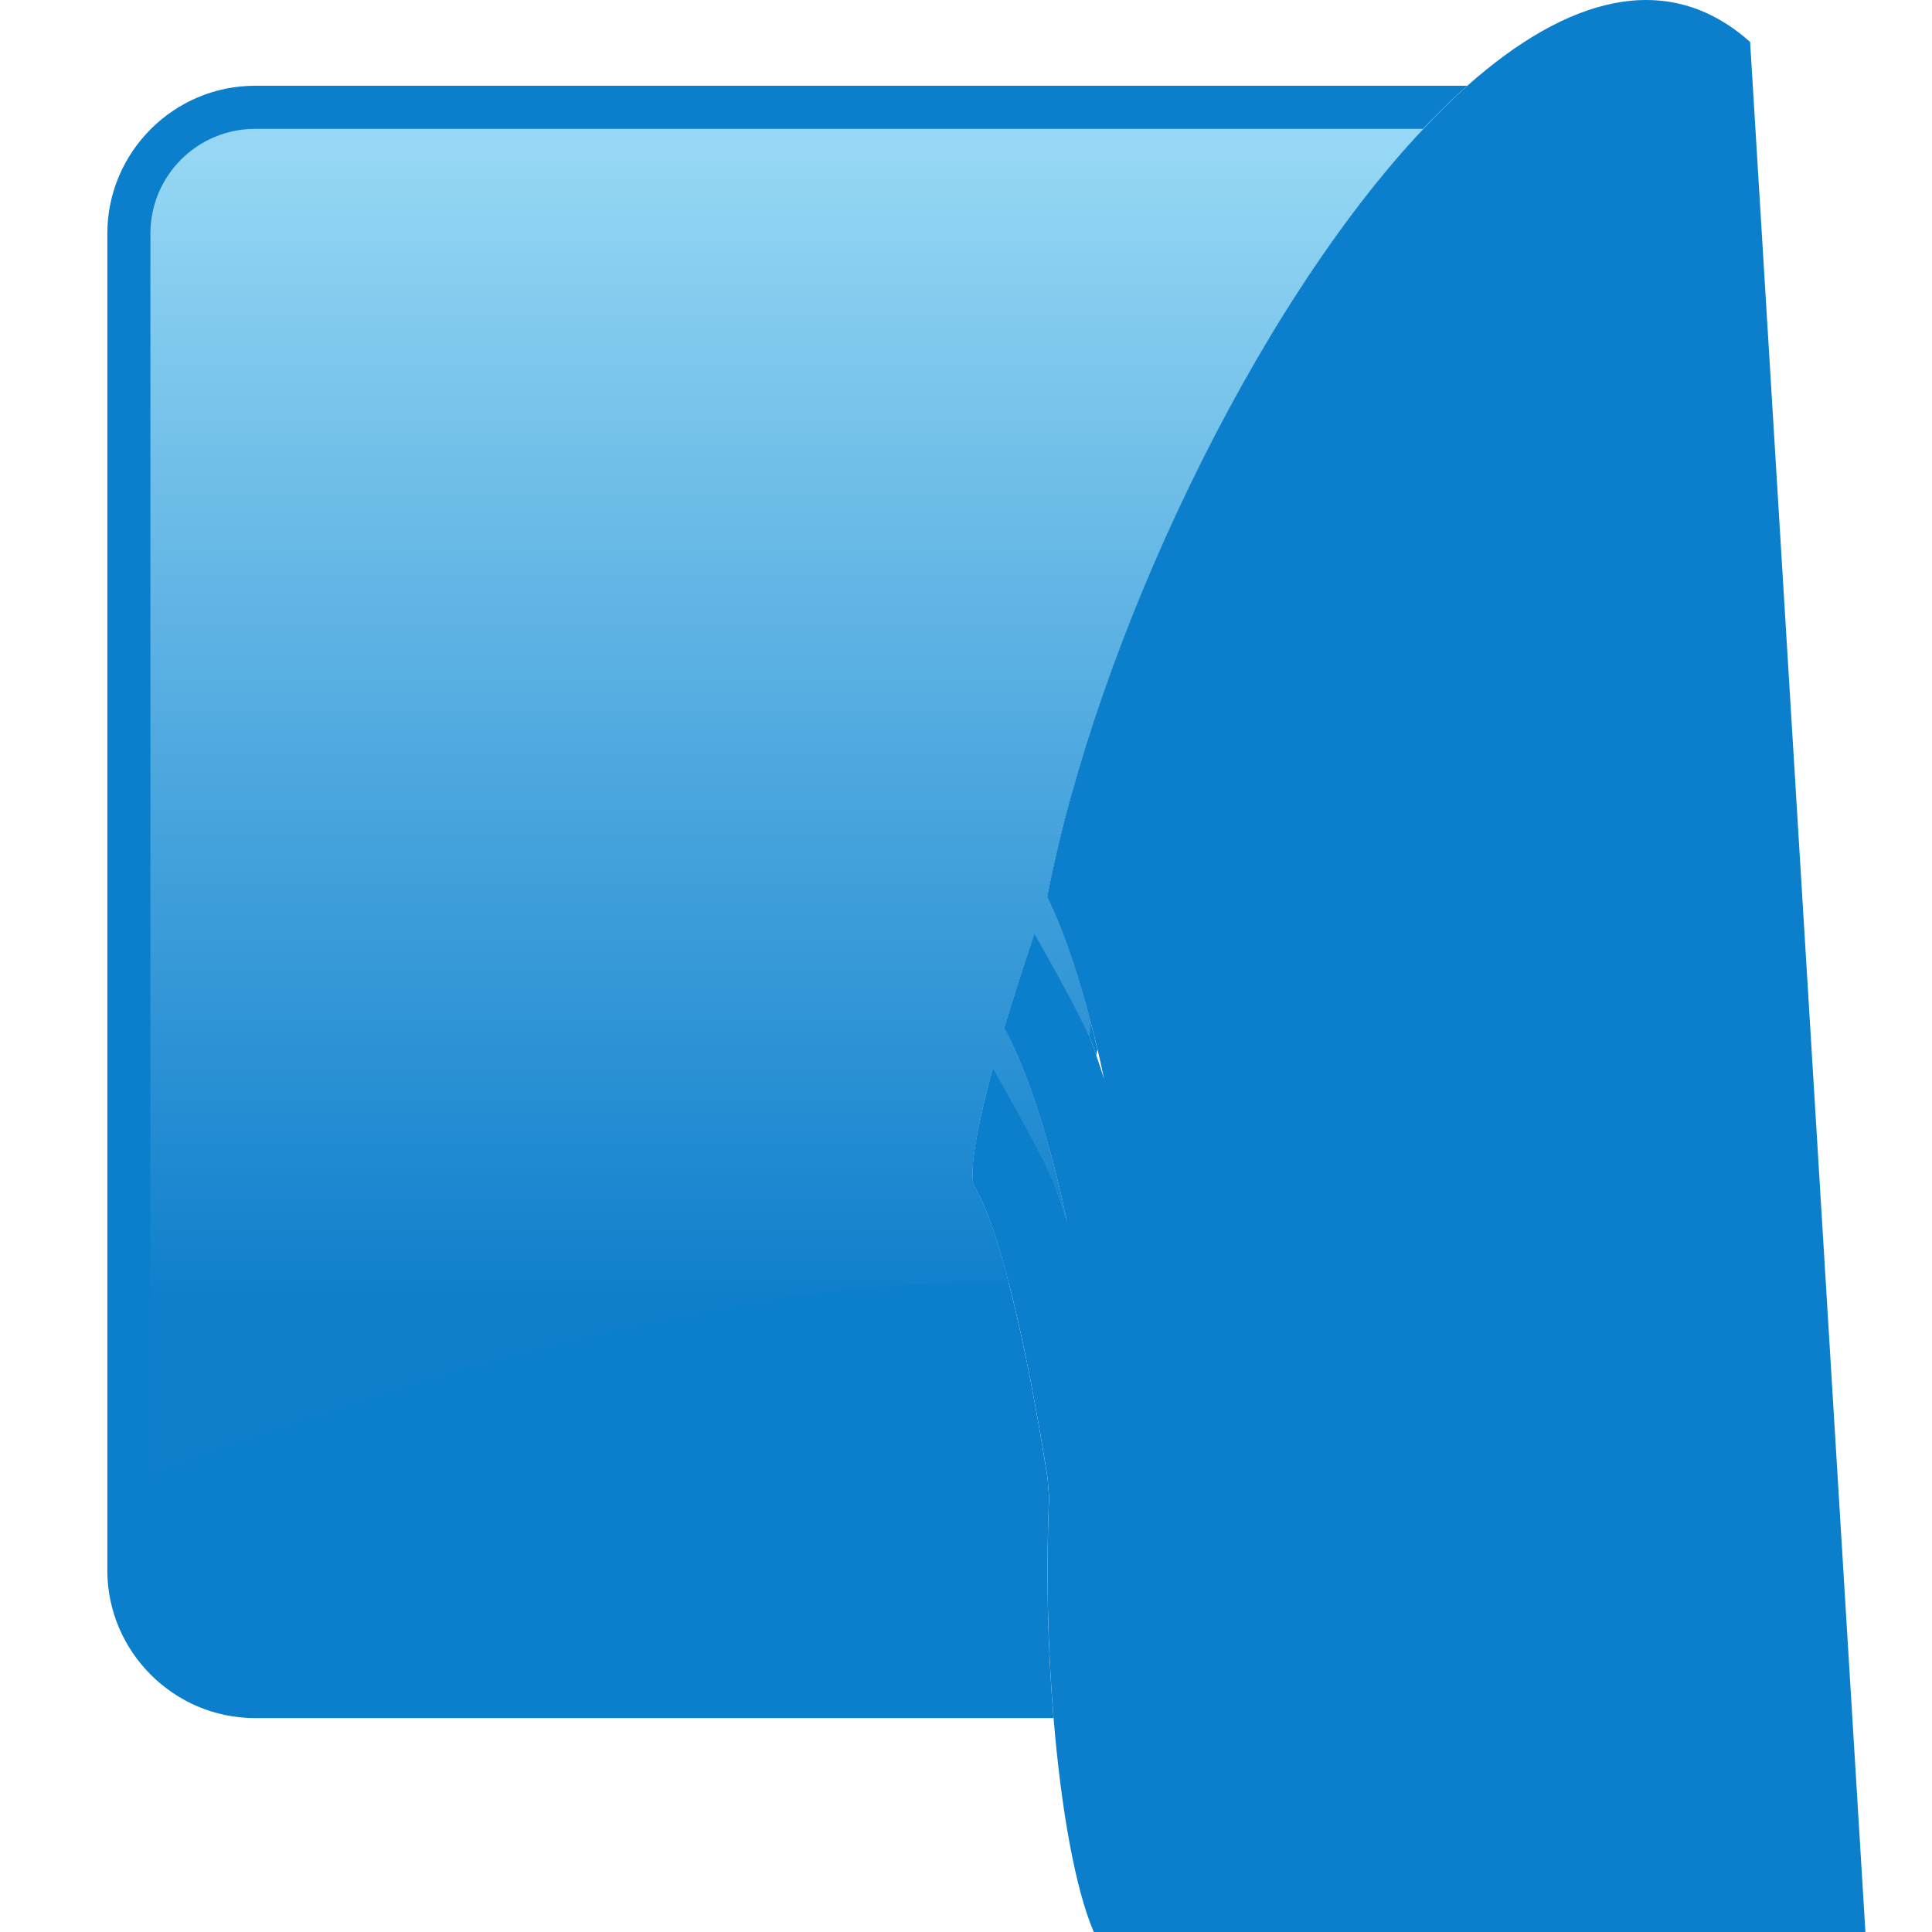
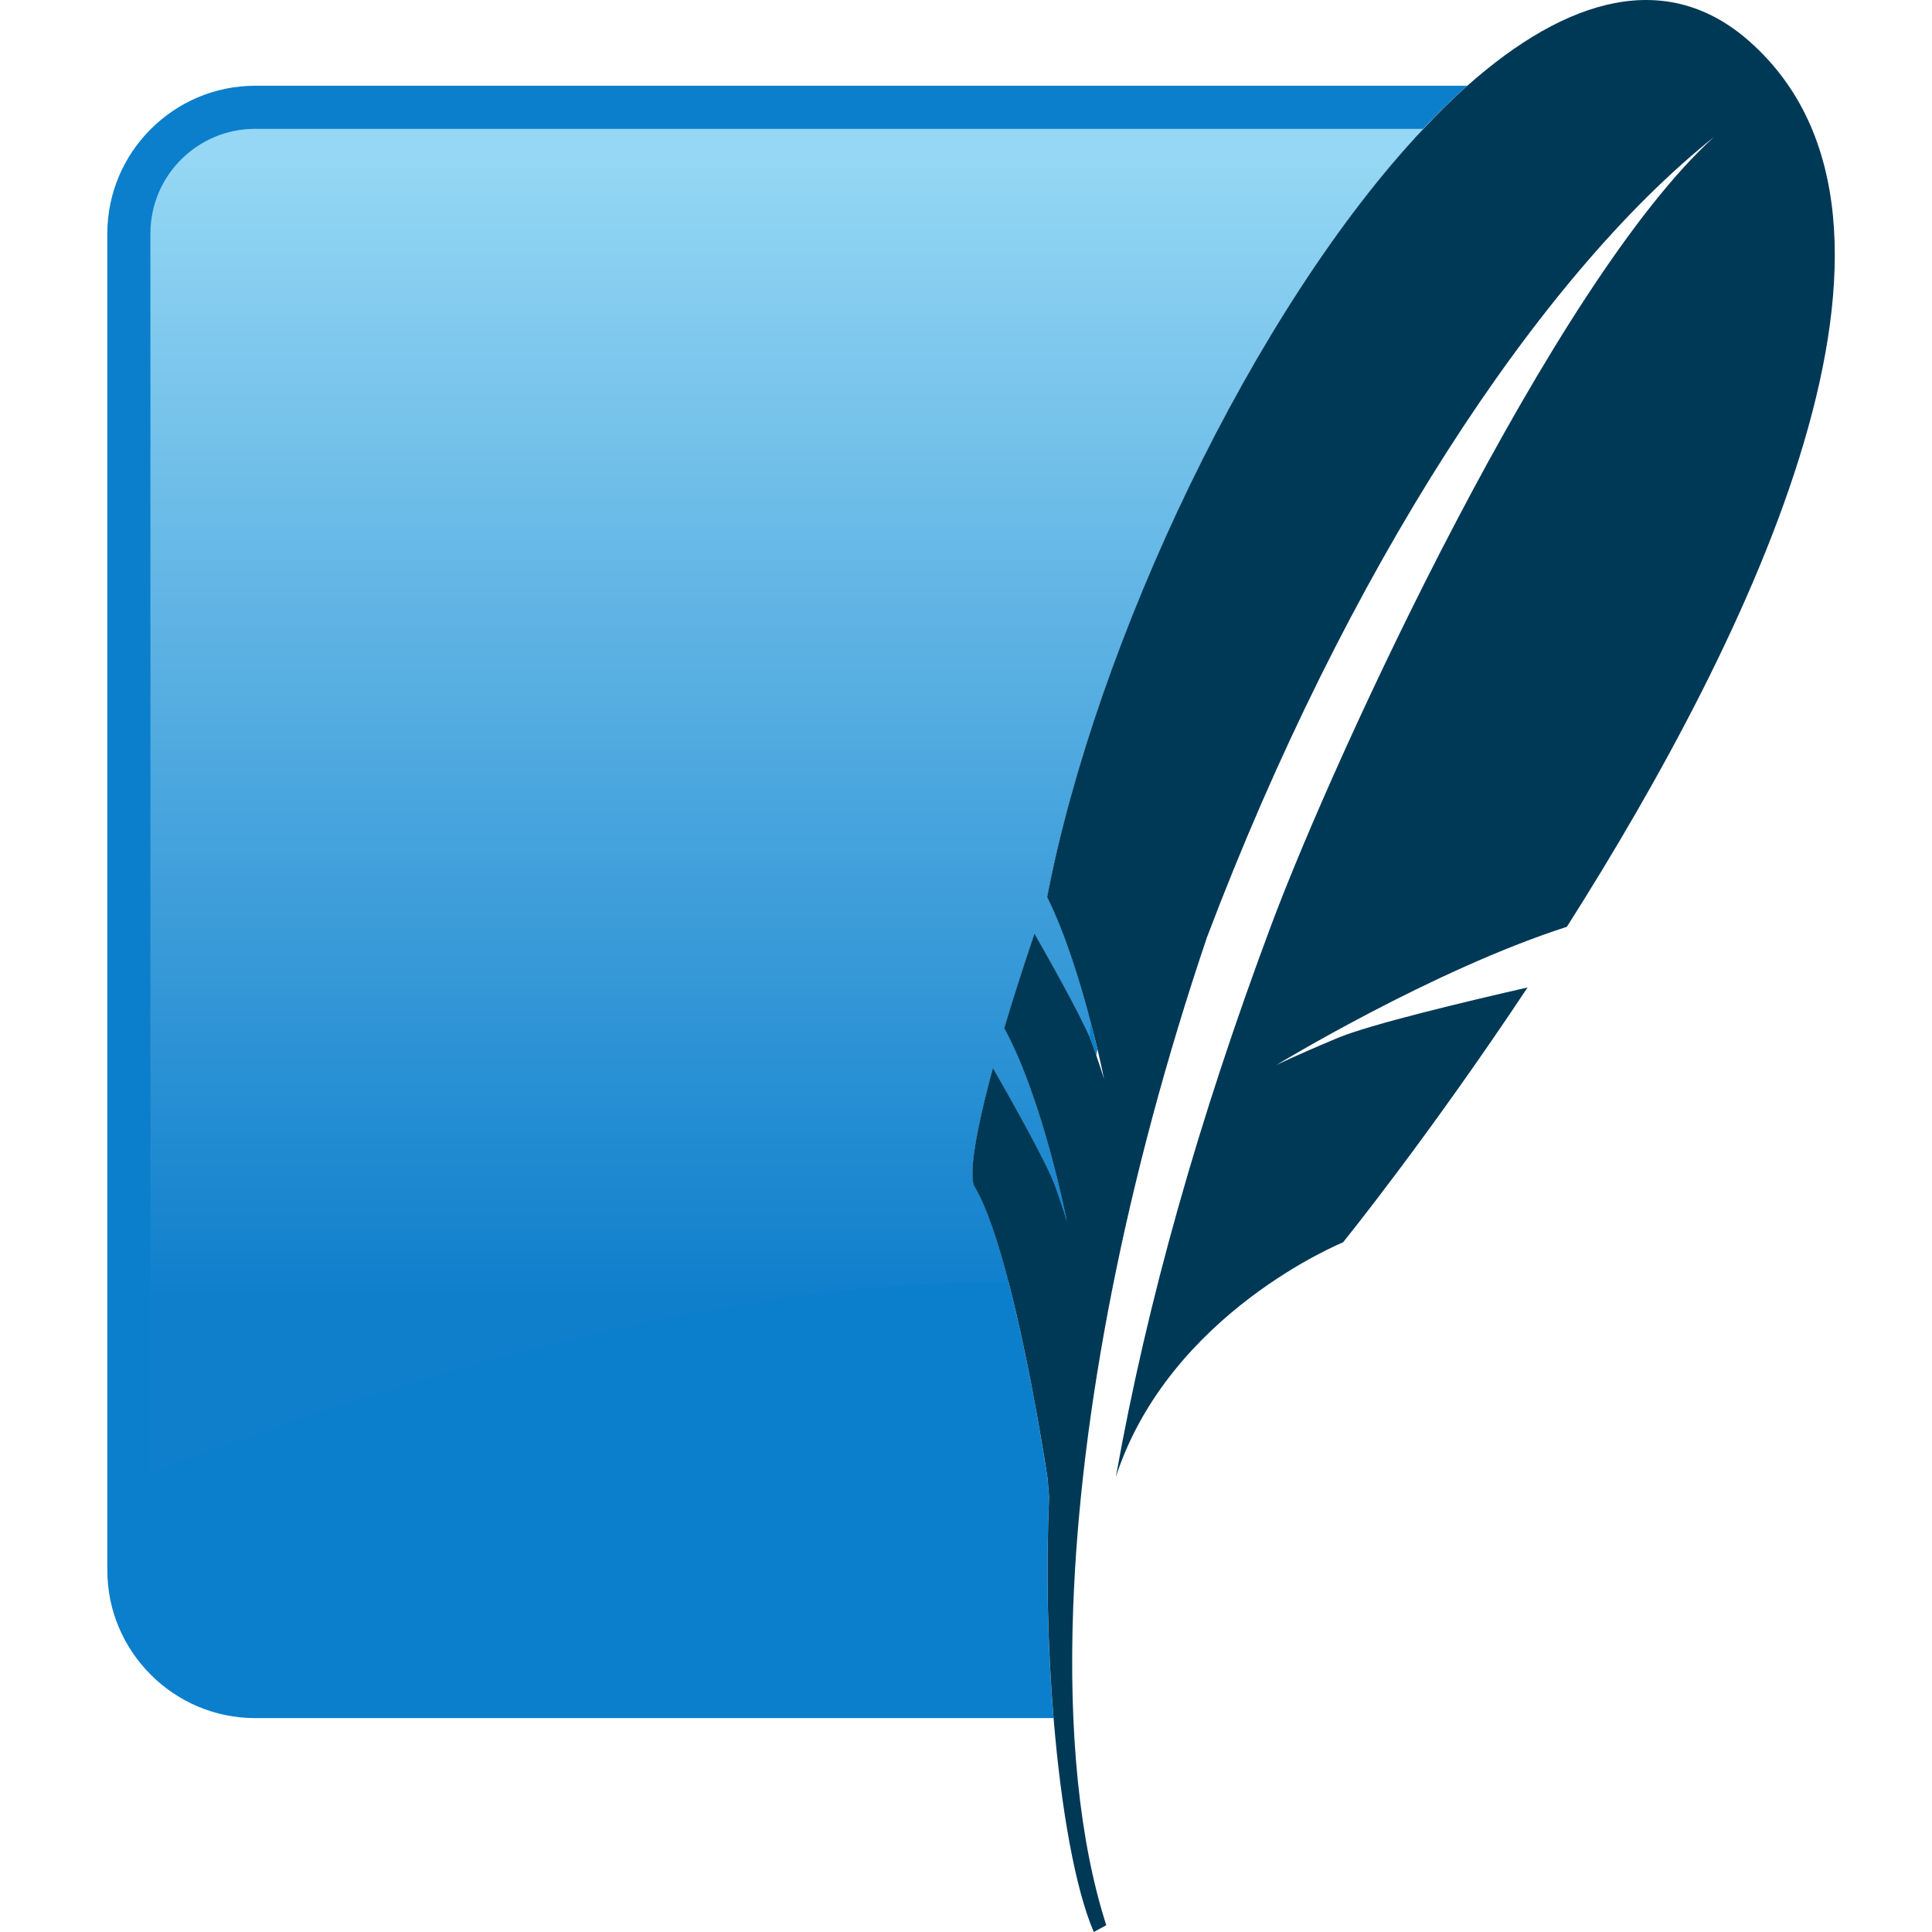
<svg xmlns="http://www.w3.org/2000/svg" viewBox="0 0 128 128">
  <defs>
    <linearGradient id="sqlite-original-a" x1="-15.615" x2="-6.741" y1="-9.108" y2="-9.108" gradientTransform="rotate(90 -90.486 64.634) scale(9.2712)" gradientUnits="userSpaceOnUse">
      <stop stop-color="#95d7f4" offset="0" />
      <stop stop-color="#0f7fcc" offset=".92" />
      <stop stop-color="#0f7fcc" offset="1" />
    </linearGradient>
  </defs>
-   <path fill="#0b7fcc" d="M69.5 99.176c-.059-.73-.094-1.2-.094-1.2S67.2 83.087 64.57 78.642c-.414-.707.043-3.594 1.207-7.88.68 1.169 3.54 6.192 4.118 7.81.648 1.824.78 2.347.78 2.347s-1.57-8.082-4.144-12.797a162.286 162.286 0 012.004-6.265c.973 1.71 3.313 5.859 3.828 7.3.102.293.192.543.27.774.023-.137.05-.274.074-.414-.59-2.504-1.75-6.86-3.336-10.082 3.52-18.328 15.531-42.824 27.84-53.754H16.9c-5.387 0-9.789 4.406-9.789 9.789v88.57c0 5.383 4.406 9.789 9.79 9.789h52.897a118.657 118.657 0 01-.297-14.652" />
-   <path fill="url(#sqlite-original-a)" d="M65.777 70.762c.68 1.168 3.54 6.188 4.117 7.809.649 1.824.781 2.347.781 2.347s-1.57-8.082-4.144-12.797a164.535 164.535 0 012.004-6.27c.887 1.567 2.922 5.169 3.652 6.872l.082-.961c-.648-2.496-1.633-5.766-2.898-8.328 3.242-16.871 13.68-38.97 24.926-50.898H16.899a6.94 6.94 0 00-6.934 6.933v82.11c17.527-6.731 38.664-12.88 56.855-12.614-.672-2.605-1.441-4.96-2.25-6.324-.414-.707.043-3.597 1.207-7.879" />
-   <path fill="#0b7fcc" d="M115.95 2.781c-5.5-4.906-12.164-2.933-18.734 2.899a44.347 44.347 0 00-2.914 2.859c-11.25 11.926-21.684 34.023-24.926 50.895 1.262 2.563 2.25 5.832 2.894 8.328.168.64.32 1.242.442 1.754.285 1.207.437 1.996.437 1.996s-.101-.383-.515-1.582c-.078-.23-.168-.484-.27-.773-.043-.125-.105-.274-.172-.434-.734-1.703-2.765-5.305-3.656-6.867-.762 2.25-1.437 4.36-2.004 6.265 2.578 4.715 4.149 12.797 4.149 12.797s-.137-.523-.782-2.347c-.578-1.621-3.441-6.64-4.117-7.809-1.164 4.281-1.625 7.172-1.207 7.88.809 1.362 1.574 3.722 2.25 6.323 1.524 5.867 2.586 13.012 2.586 13.012s.031.469.094 1.2a118.653 118.653 0 00.297 14.651c.504 6.11 1.453 11.363 2.664 14.172l.812.97c.515.616 1.172 1.125 1.859 1.523.687.398 1.32 1.195 2.14 1.719.82.524 1.48 1.625 2.28 2.219.8.594 1.41 1.46 2.18 2.04.77.58 1.35 1.44 2.12 2.05.77.61 1.34 1.5 2.11 2.13.77.63 1.34 1.55 2.11 2.17.77.62 1.34 1.53 2.11 2.15.77.62 1.34 1.52 2.11 2.14.77.62 1.34 1.51 2.11 2.13.77.62 1.34 1.51 2.11 2.13.77.62 1.34 1.5 2.11 2.12.77.62 1.34 1.49 2.11 2.1.77.61 1.34 1.47 2.11 2.08.77.6 1.33 1.45 2.1 2.06.76.6 1.32 1.42 2.08 2.03.75.59 1.3 1.38 2.05 1.99.74.58 1.27 1.33 2.01 1.94.72.56 1.23 1.27 1.95 1.88.7.53 1.18 1.2 1.89 1.8.67.51 1.12 1.12 1.82 1.72.65.48 1.05 1.04 1.72 1.62.61.45.97.94 1.61 1.5.58.41.89.8 1.48 1.36.55.37.82.68 1.34 1.2.5.32.73.57 1.17 1.0.44.26.64.43 1.0 1.6.36.2.51.28.77.38.26.1.36.12.52.15.16.03.22.03.28.04.06.01.08.01.1.01.02 0 .02 0 .02 0 0 0 0 0 0 0z" />
+   <path d="M69.5 99.176c-.059-.73-.094-1.2-.094-1.2S67.2 83.087 64.57 78.642c-.414-.707.043-3.594 1.207-7.88.68 1.169 3.54 6.192 4.118 7.81.648 1.824.78 2.347.78 2.347s-1.57-8.082-4.144-12.797a162.286 162.286 0 012.004-6.265c.973 1.71 3.313 5.859 3.828 7.3.102.293.192.543.27.774.023-.137.05-.274.074-.414-.59-2.504-1.75-6.86-3.336-10.082 3.52-18.328 15.531-42.824 27.84-53.754H16.9c-5.387 0-9.789 4.406-9.789 9.789v88.57c0 5.383 4.406 9.789 9.79 9.789h52.897a118.657 118.657 0 01-.297-14.652" fill="#0b7fcc" />
+   <path d="M65.777 70.762c.68 1.168 3.54 6.188 4.117 7.809.649 1.824.781 2.347.781 2.347s-1.57-8.082-4.144-12.797a164.535 164.535 0 012.004-6.27c.887 1.567 2.922 5.169 3.652 6.872l.082-.961c-.648-2.496-1.633-5.766-2.898-8.328 3.242-16.871 13.68-38.97 24.926-50.898H16.899a6.94 6.94 0 00-6.934 6.933v82.11c17.527-6.731 38.664-12.88 56.855-12.614-.672-2.605-1.441-4.96-2.25-6.324-.414-.707.043-3.597 1.207-7.879" fill="url(#sqlite-original-a)" />
+   <path d="M115.95 2.781c-5.5-4.906-12.164-2.933-18.734 2.899a44.347 44.347 0 00-2.914 2.859c-11.25 11.926-21.684 34.023-24.926 50.895 1.262 2.563 2.25 5.832 2.894 8.328.168.64.32 1.242.442 1.754.285 1.207.437 1.996.437 1.996s-.101-.383-.515-1.582c-.078-.23-.168-.484-.27-.773-.043-.125-.105-.274-.172-.434-.734-1.703-2.765-5.305-3.656-6.867-.762 2.25-1.437 4.36-2.004 6.265 2.578 4.715 4.149 12.797 4.149 12.797s-.137-.523-.782-2.347c-.578-1.621-3.441-6.64-4.117-7.809-1.164 4.281-1.625 7.172-1.207 7.88.809 1.362 1.574 3.722 2.25 6.323 1.524 5.867 2.586 13.012 2.586 13.012s.031.469.094 1.2a118.653 118.653 0 00.297 14.651c.504 6.11 1.453 11.363 2.664 14.172l.828-.449c-1.781-5.535-2.504-12.793-2.188-21.156.48-12.793 3.422-28.215 8.856-44.289 9.191-24.27 21.938-43.738 33.602-53.035-10.633 9.602-25.023 40.684-29.332 52.195-4.82 12.891-8.238 24.984-10.301 36.574 3.55-10.863 15.047-15.53 15.047-15.53s5.637-6.958 12.227-16.888c-3.95.903-10.43 2.442-12.598 3.352-3.2 1.344-4.067 1.8-4.067 1.8s10.371-6.312 19.27-9.171c12.234-19.27 25.562-46.648 12.141-58.621" fill="#003956" />
</svg>
